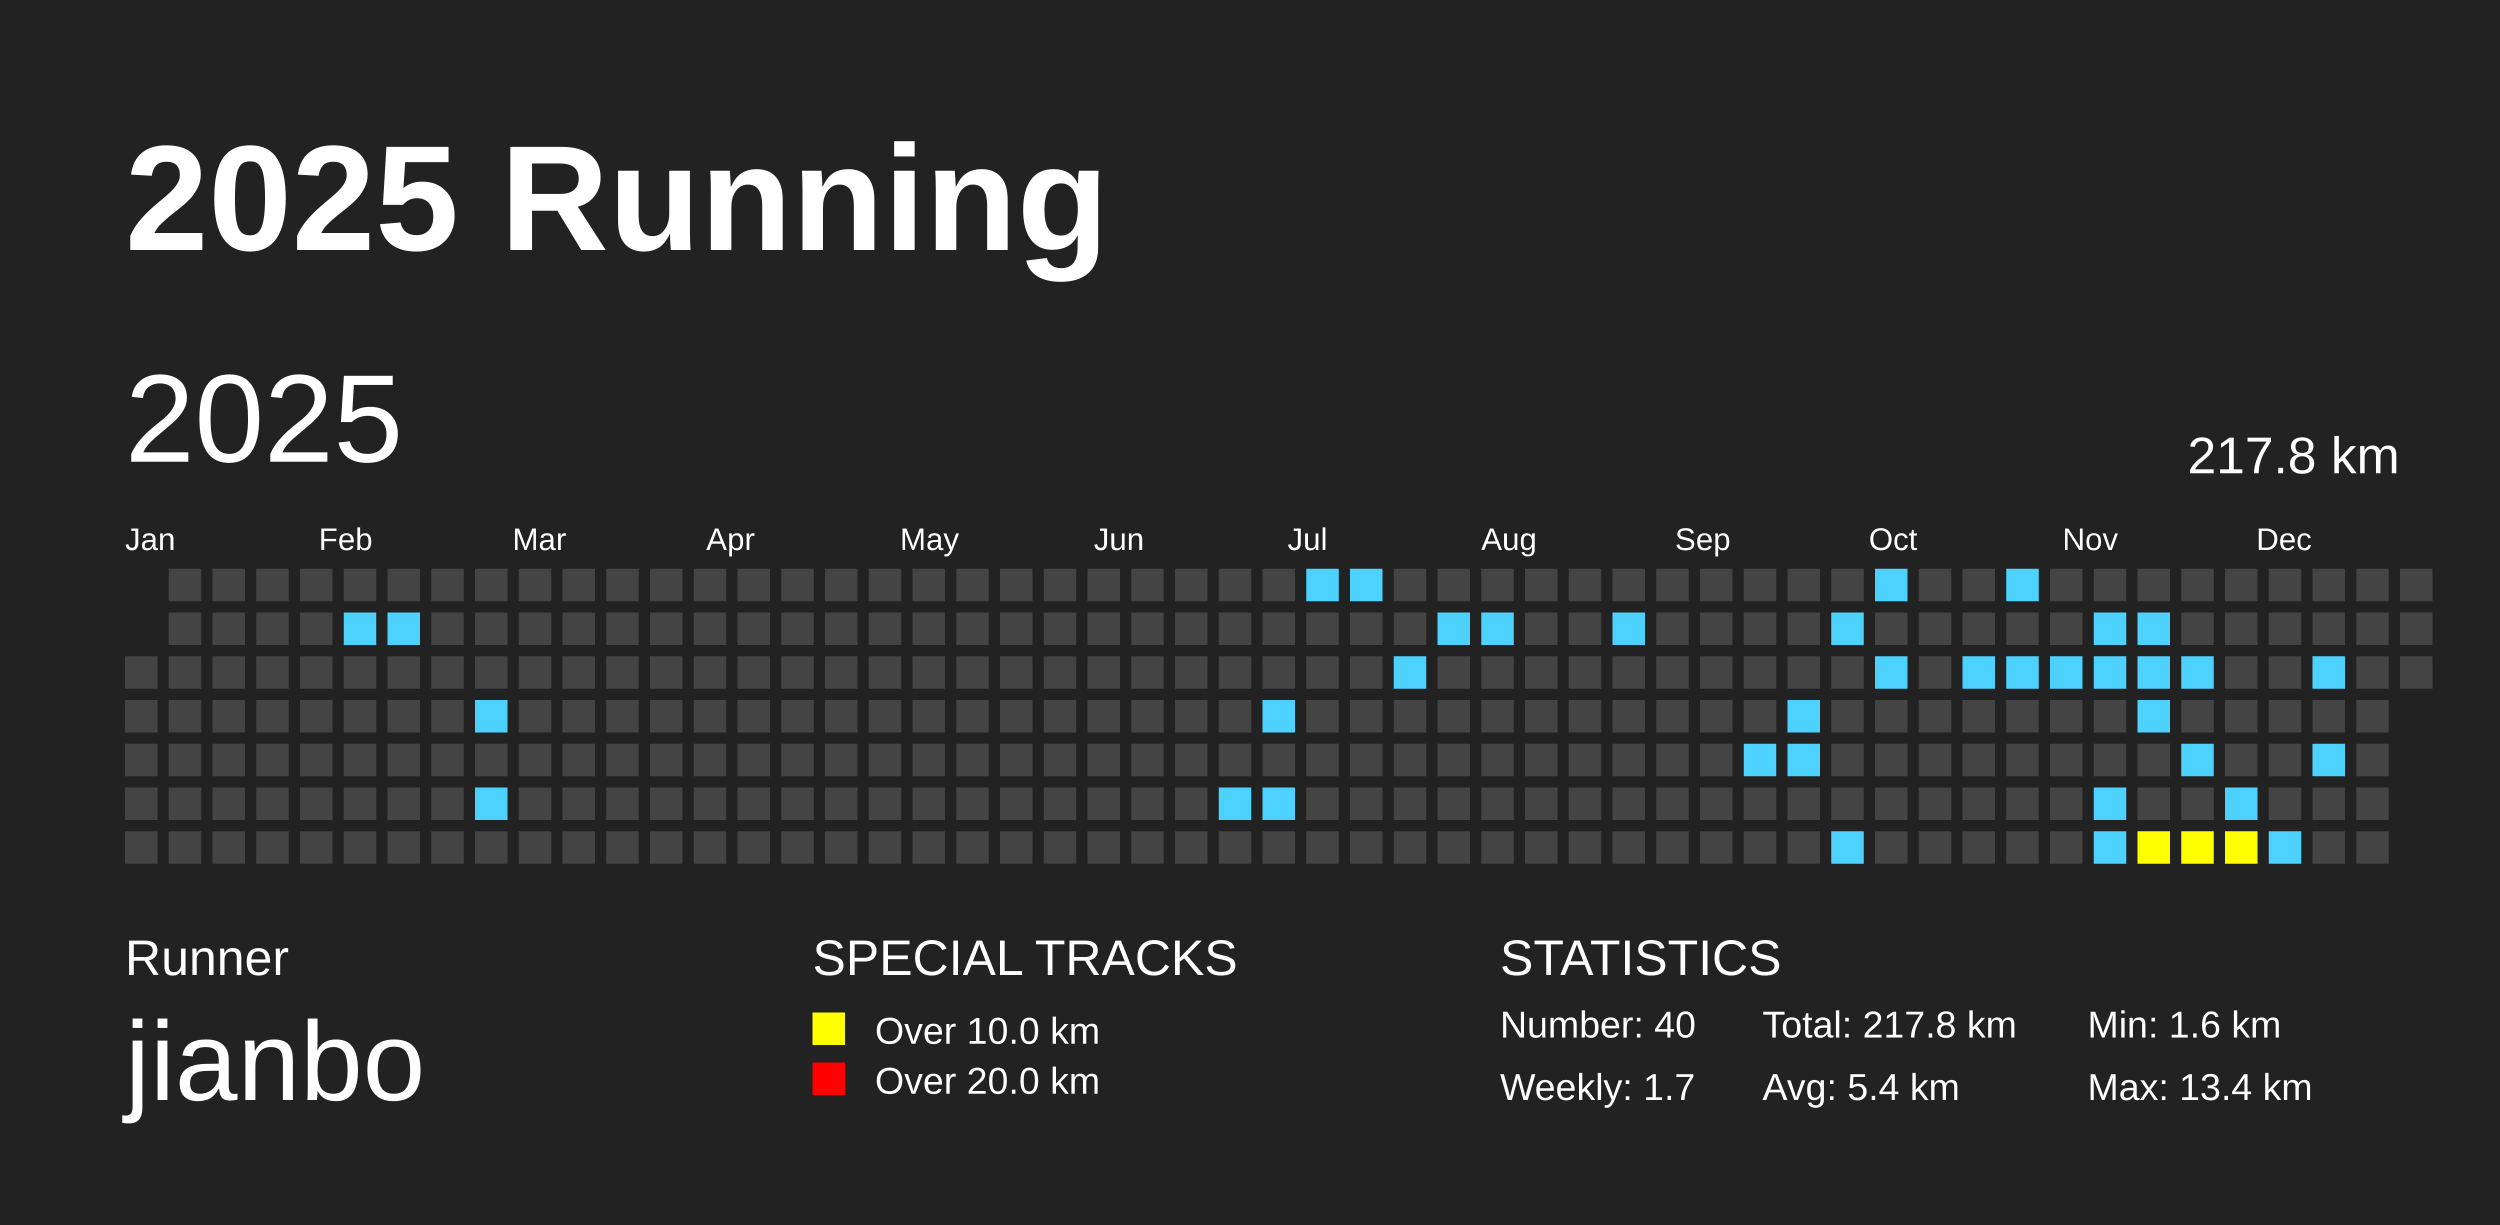
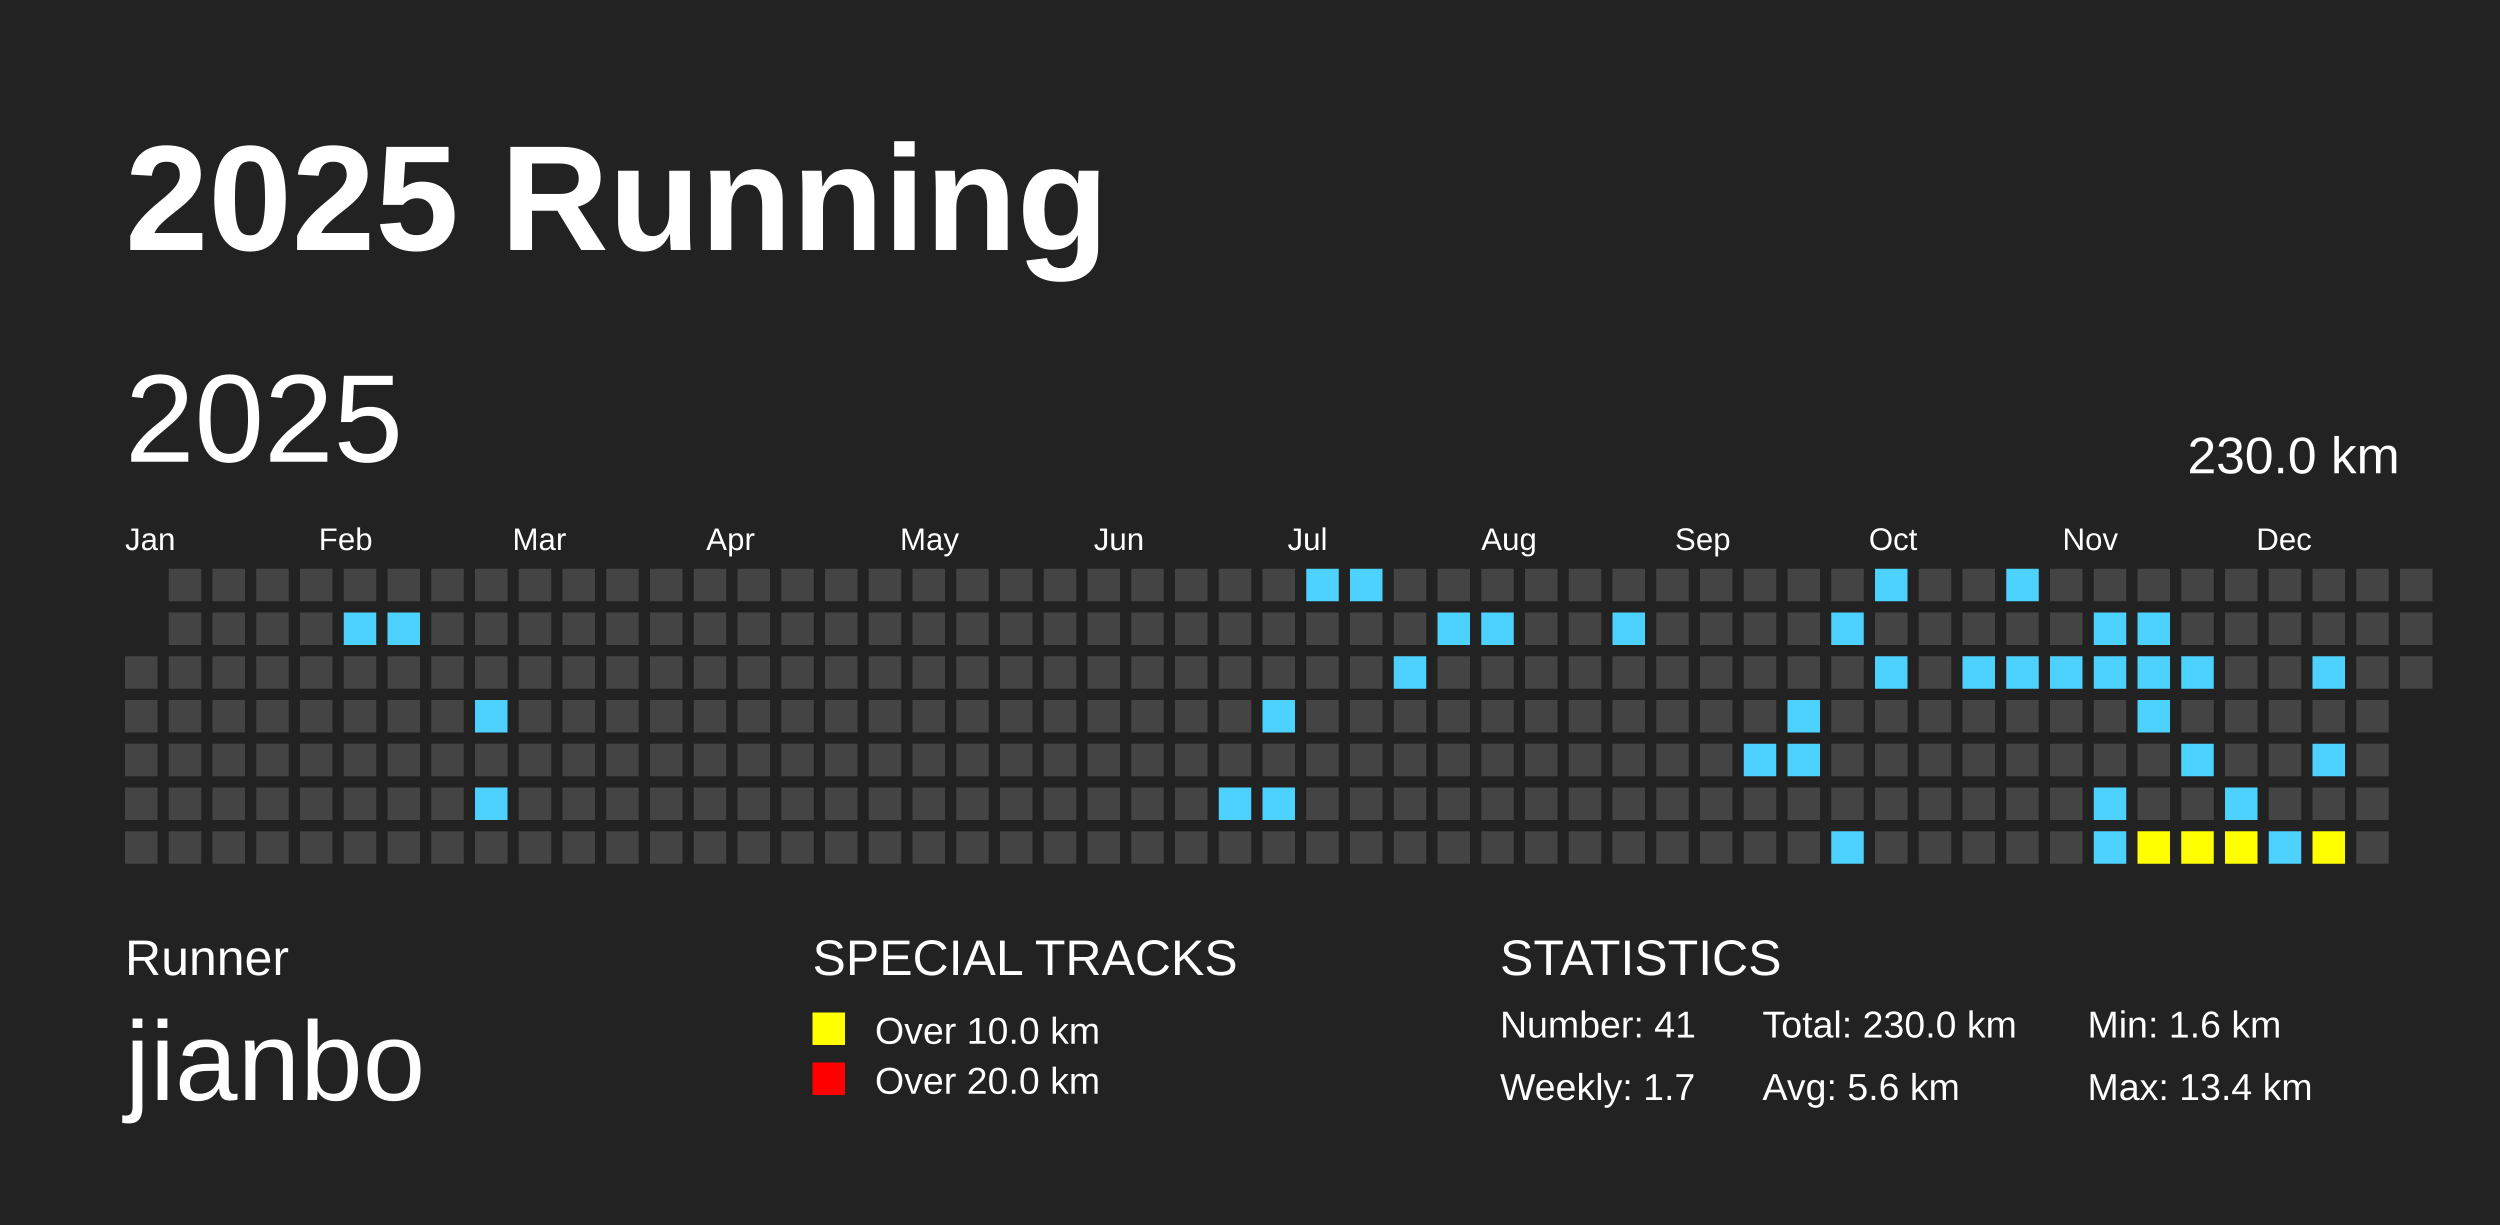
<svg xmlns="http://www.w3.org/2000/svg" baseProfile="full" height="98mm" version="1.1" viewBox="0,0,200,98" width="200mm">
  <defs />
  <rect fill="#222222" height="98" width="200" x="0" y="0" />
  <text fill="#FFFFFF" style="font-size:12px; font-family:Arial; font-weight:bold;" x="10" y="20">2025 Running</text>
  <text fill="#FFFFFF" style="font-size:4px; font-family:Arial" x="10" y="78">Runner</text>
  <text fill="#FFFFFF" style="font-size:9px; font-family:Arial" x="10" y="88">jianbo</text>
  <text fill="#FFFFFF" style="font-size:4px; font-family:Arial" x="65" y="78">SPECIAL TRACKS</text>
  <rect fill="yellow" height="2.6" width="2.6" x="65" y="81" />
  <text fill="#FFFFFF" style="font-size:3px; font-family:Arial" x="70" y="83.5">Over 10.0 km</text>
  <rect fill="red" height="2.6" width="2.6" x="65" y="85" />
  <text fill="#FFFFFF" style="font-size:3px; font-family:Arial" x="70" y="87.5">Over 20.0 km</text>
  <text fill="#FFFFFF" style="font-size:4px; font-family:Arial" x="120" y="78">STATISTICS</text>
-   <text fill="#FFFFFF" style="font-size:3px; font-family:Arial" x="120" y="83">Number: 40</text>
+   <text fill="#FFFFFF" style="font-size:3px; font-family:Arial" x="120" y="83">Number: 41</text>
  <text fill="#FFFFFF" style="font-size:3px; font-family:Arial" x="120" y="88">Weekly: 1.7</text>
-   <text fill="#FFFFFF" style="font-size:3px; font-family:Arial" x="141" y="83">Total: 217.8 km</text>
-   <text fill="#FFFFFF" style="font-size:3px; font-family:Arial" x="141" y="88">Avg: 5.4 km</text>
+   <text fill="#FFFFFF" style="font-size:3px; font-family:Arial" x="141" y="83">Total: 230.0 km</text>
+   <text fill="#FFFFFF" style="font-size:3px; font-family:Arial" x="141" y="88">Avg: 5.6 km</text>
  <text fill="#FFFFFF" style="font-size:3px; font-family:Arial" x="167" y="83">Min: 1.6 km</text>
  <text fill="#FFFFFF" style="font-size:3px; font-family:Arial" x="167" y="88">Max: 13.4 km</text>
  <text dominant-baseline="hanging" fill="#FFFFFF" style="font-size:10.0px; font-family:Arial;" x="10" y="30">2025</text>
-   <text dominant-baseline="hanging" fill="#FFFFFF" style="font-size:4.125px; font-family:Arial;" x="175" y="35">217.8 km</text>
+   <text dominant-baseline="hanging" fill="#FFFFFF" style="font-size:4.125px; font-family:Arial;" x="175" y="35">230.0 km</text>
  <text fill="#FFFFFF" style="font-size:2.5px; font-family:Arial" x="10.0" y="44">Jan</text>
  <text fill="#FFFFFF" style="font-size:2.5px; font-family:Arial" x="25.5" y="44">Feb</text>
  <text fill="#FFFFFF" style="font-size:2.5px; font-family:Arial" x="41.0" y="44">Mar</text>
  <text fill="#FFFFFF" style="font-size:2.5px; font-family:Arial" x="56.5" y="44">Apr</text>
  <text fill="#FFFFFF" style="font-size:2.5px; font-family:Arial" x="72.0" y="44">May</text>
  <text fill="#FFFFFF" style="font-size:2.5px; font-family:Arial" x="87.5" y="44">Jun</text>
  <text fill="#FFFFFF" style="font-size:2.5px; font-family:Arial" x="103.0" y="44">Jul</text>
  <text fill="#FFFFFF" style="font-size:2.5px; font-family:Arial" x="118.5" y="44">Aug</text>
  <text fill="#FFFFFF" style="font-size:2.5px; font-family:Arial" x="134.0" y="44">Sep</text>
  <text fill="#FFFFFF" style="font-size:2.5px; font-family:Arial" x="149.5" y="44">Oct</text>
  <text fill="#FFFFFF" style="font-size:2.5px; font-family:Arial" x="165.0" y="44">Nov</text>
  <text fill="#FFFFFF" style="font-size:2.5px; font-family:Arial" x="180.5" y="44">Dec</text>
  <rect fill="#444444" height="2.6" width="2.6" x="10.0" y="52.5" />
  <rect fill="#444444" height="2.6" width="2.6" x="10.0" y="56.0" />
  <rect fill="#444444" height="2.6" width="2.6" x="10.0" y="59.5" />
  <rect fill="#444444" height="2.6" width="2.6" x="10.0" y="63.0" />
  <rect fill="#444444" height="2.6" width="2.6" x="10.0" y="66.5" />
  <rect fill="#444444" height="2.6" width="2.6" x="13.5" y="45.5" />
  <rect fill="#444444" height="2.6" width="2.6" x="13.5" y="49.0" />
  <rect fill="#444444" height="2.6" width="2.6" x="13.5" y="52.5" />
  <rect fill="#444444" height="2.6" width="2.6" x="13.5" y="56.0" />
  <rect fill="#444444" height="2.6" width="2.6" x="13.5" y="59.5" />
  <rect fill="#444444" height="2.6" width="2.6" x="13.5" y="63.0" />
  <rect fill="#444444" height="2.6" width="2.6" x="13.5" y="66.5" />
  <rect fill="#444444" height="2.6" width="2.6" x="17.0" y="45.5" />
  <rect fill="#444444" height="2.6" width="2.6" x="17.0" y="49.0" />
  <rect fill="#444444" height="2.6" width="2.6" x="17.0" y="52.5" />
  <rect fill="#444444" height="2.6" width="2.6" x="17.0" y="56.0" />
  <rect fill="#444444" height="2.6" width="2.6" x="17.0" y="59.5" />
  <rect fill="#444444" height="2.6" width="2.6" x="17.0" y="63.0" />
  <rect fill="#444444" height="2.6" width="2.6" x="17.0" y="66.5" />
  <rect fill="#444444" height="2.6" width="2.6" x="20.5" y="45.5" />
  <rect fill="#444444" height="2.6" width="2.6" x="20.5" y="49.0" />
  <rect fill="#444444" height="2.6" width="2.6" x="20.5" y="52.5" />
  <rect fill="#444444" height="2.6" width="2.6" x="20.5" y="56.0" />
  <rect fill="#444444" height="2.6" width="2.6" x="20.5" y="59.5" />
  <rect fill="#444444" height="2.6" width="2.6" x="20.5" y="63.0" />
  <rect fill="#444444" height="2.6" width="2.6" x="20.5" y="66.5" />
  <rect fill="#444444" height="2.6" width="2.6" x="24.0" y="45.5" />
  <rect fill="#444444" height="2.6" width="2.6" x="24.0" y="49.0" />
  <rect fill="#444444" height="2.6" width="2.6" x="24.0" y="52.5" />
  <rect fill="#444444" height="2.6" width="2.6" x="24.0" y="56.0" />
  <rect fill="#444444" height="2.6" width="2.6" x="24.0" y="59.5" />
  <rect fill="#444444" height="2.6" width="2.6" x="24.0" y="63.0" />
  <rect fill="#444444" height="2.6" width="2.6" x="24.0" y="66.5" />
  <rect fill="#444444" height="2.6" width="2.6" x="27.5" y="45.5" />
  <rect fill="#4DD2FF" height="2.6" width="2.6" x="27.5" y="49.0" />
  <rect fill="#444444" height="2.6" width="2.6" x="27.5" y="52.5" />
  <rect fill="#444444" height="2.6" width="2.6" x="27.5" y="56.0" />
  <rect fill="#444444" height="2.6" width="2.6" x="27.5" y="59.5" />
  <rect fill="#444444" height="2.6" width="2.6" x="27.5" y="63.0" />
  <rect fill="#444444" height="2.6" width="2.6" x="27.5" y="66.5" />
  <rect fill="#444444" height="2.6" width="2.6" x="31.0" y="45.5" />
  <rect fill="#4DD2FF" height="2.6" width="2.6" x="31.0" y="49.0" />
  <rect fill="#444444" height="2.6" width="2.6" x="31.0" y="52.5" />
  <rect fill="#444444" height="2.6" width="2.6" x="31.0" y="56.0" />
  <rect fill="#444444" height="2.6" width="2.6" x="31.0" y="59.5" />
  <rect fill="#444444" height="2.6" width="2.6" x="31.0" y="63.0" />
  <rect fill="#444444" height="2.6" width="2.6" x="31.0" y="66.5" />
  <rect fill="#444444" height="2.6" width="2.6" x="34.5" y="45.5" />
  <rect fill="#444444" height="2.6" width="2.6" x="34.5" y="49.0" />
  <rect fill="#444444" height="2.6" width="2.6" x="34.5" y="52.5" />
  <rect fill="#444444" height="2.6" width="2.6" x="34.5" y="56.0" />
  <rect fill="#444444" height="2.6" width="2.6" x="34.5" y="59.5" />
  <rect fill="#444444" height="2.6" width="2.6" x="34.5" y="63.0" />
  <rect fill="#444444" height="2.6" width="2.6" x="34.5" y="66.5" />
  <rect fill="#444444" height="2.6" width="2.6" x="38.0" y="45.5" />
  <rect fill="#444444" height="2.6" width="2.6" x="38.0" y="49.0" />
  <rect fill="#444444" height="2.6" width="2.6" x="38.0" y="52.5" />
  <rect fill="#4DD2FF" height="2.6" width="2.6" x="38.0" y="56.0" />
  <rect fill="#444444" height="2.6" width="2.6" x="38.0" y="59.5" />
  <rect fill="#4DD2FF" height="2.6" width="2.6" x="38.0" y="63.0" />
  <rect fill="#444444" height="2.6" width="2.6" x="38.0" y="66.5" />
  <rect fill="#444444" height="2.6" width="2.6" x="41.5" y="45.5" />
  <rect fill="#444444" height="2.6" width="2.6" x="41.5" y="49.0" />
  <rect fill="#444444" height="2.6" width="2.6" x="41.5" y="52.5" />
  <rect fill="#444444" height="2.6" width="2.6" x="41.5" y="56.0" />
  <rect fill="#444444" height="2.6" width="2.6" x="41.5" y="59.5" />
  <rect fill="#444444" height="2.6" width="2.6" x="41.5" y="63.0" />
  <rect fill="#444444" height="2.6" width="2.6" x="41.5" y="66.5" />
  <rect fill="#444444" height="2.6" width="2.6" x="45.0" y="45.5" />
  <rect fill="#444444" height="2.6" width="2.6" x="45.0" y="49.0" />
  <rect fill="#444444" height="2.6" width="2.6" x="45.0" y="52.5" />
  <rect fill="#444444" height="2.6" width="2.6" x="45.0" y="56.0" />
  <rect fill="#444444" height="2.6" width="2.6" x="45.0" y="59.5" />
  <rect fill="#444444" height="2.6" width="2.6" x="45.0" y="63.0" />
  <rect fill="#444444" height="2.6" width="2.6" x="45.0" y="66.5" />
  <rect fill="#444444" height="2.6" width="2.6" x="48.5" y="45.5" />
  <rect fill="#444444" height="2.6" width="2.6" x="48.5" y="49.0" />
  <rect fill="#444444" height="2.6" width="2.6" x="48.5" y="52.5" />
  <rect fill="#444444" height="2.6" width="2.6" x="48.5" y="56.0" />
  <rect fill="#444444" height="2.6" width="2.6" x="48.5" y="59.5" />
  <rect fill="#444444" height="2.6" width="2.6" x="48.5" y="63.0" />
  <rect fill="#444444" height="2.6" width="2.6" x="48.5" y="66.5" />
  <rect fill="#444444" height="2.6" width="2.6" x="52.0" y="45.5" />
  <rect fill="#444444" height="2.6" width="2.6" x="52.0" y="49.0" />
  <rect fill="#444444" height="2.6" width="2.6" x="52.0" y="52.5" />
  <rect fill="#444444" height="2.6" width="2.6" x="52.0" y="56.0" />
  <rect fill="#444444" height="2.6" width="2.6" x="52.0" y="59.5" />
  <rect fill="#444444" height="2.6" width="2.6" x="52.0" y="63.0" />
  <rect fill="#444444" height="2.6" width="2.6" x="52.0" y="66.5" />
  <rect fill="#444444" height="2.6" width="2.6" x="55.5" y="45.5" />
  <rect fill="#444444" height="2.6" width="2.6" x="55.5" y="49.0" />
  <rect fill="#444444" height="2.6" width="2.6" x="55.5" y="52.5" />
  <rect fill="#444444" height="2.6" width="2.6" x="55.5" y="56.0" />
  <rect fill="#444444" height="2.6" width="2.6" x="55.5" y="59.5" />
  <rect fill="#444444" height="2.6" width="2.6" x="55.5" y="63.0" />
  <rect fill="#444444" height="2.6" width="2.6" x="55.5" y="66.5" />
  <rect fill="#444444" height="2.6" width="2.6" x="59.0" y="45.5" />
  <rect fill="#444444" height="2.6" width="2.6" x="59.0" y="49.0" />
  <rect fill="#444444" height="2.6" width="2.6" x="59.0" y="52.5" />
  <rect fill="#444444" height="2.6" width="2.6" x="59.0" y="56.0" />
  <rect fill="#444444" height="2.6" width="2.6" x="59.0" y="59.5" />
  <rect fill="#444444" height="2.6" width="2.6" x="59.0" y="63.0" />
  <rect fill="#444444" height="2.6" width="2.6" x="59.0" y="66.5" />
  <rect fill="#444444" height="2.6" width="2.6" x="62.5" y="45.5" />
  <rect fill="#444444" height="2.6" width="2.6" x="62.5" y="49.0" />
  <rect fill="#444444" height="2.6" width="2.6" x="62.5" y="52.5" />
  <rect fill="#444444" height="2.6" width="2.6" x="62.5" y="56.0" />
  <rect fill="#444444" height="2.6" width="2.6" x="62.5" y="59.5" />
  <rect fill="#444444" height="2.6" width="2.6" x="62.5" y="63.0" />
  <rect fill="#444444" height="2.6" width="2.6" x="62.5" y="66.5" />
  <rect fill="#444444" height="2.6" width="2.6" x="66.0" y="45.5" />
  <rect fill="#444444" height="2.6" width="2.6" x="66.0" y="49.0" />
  <rect fill="#444444" height="2.6" width="2.6" x="66.0" y="52.5" />
  <rect fill="#444444" height="2.6" width="2.6" x="66.0" y="56.0" />
  <rect fill="#444444" height="2.6" width="2.6" x="66.0" y="59.5" />
  <rect fill="#444444" height="2.6" width="2.6" x="66.0" y="63.0" />
  <rect fill="#444444" height="2.6" width="2.6" x="66.0" y="66.5" />
  <rect fill="#444444" height="2.6" width="2.6" x="69.5" y="45.5" />
  <rect fill="#444444" height="2.6" width="2.6" x="69.5" y="49.0" />
  <rect fill="#444444" height="2.6" width="2.6" x="69.5" y="52.5" />
  <rect fill="#444444" height="2.6" width="2.6" x="69.5" y="56.0" />
  <rect fill="#444444" height="2.6" width="2.6" x="69.5" y="59.5" />
  <rect fill="#444444" height="2.6" width="2.6" x="69.5" y="63.0" />
  <rect fill="#444444" height="2.6" width="2.6" x="69.5" y="66.5" />
  <rect fill="#444444" height="2.6" width="2.6" x="73.0" y="45.5" />
  <rect fill="#444444" height="2.6" width="2.6" x="73.0" y="49.0" />
  <rect fill="#444444" height="2.6" width="2.6" x="73.0" y="52.5" />
  <rect fill="#444444" height="2.6" width="2.6" x="73.0" y="56.0" />
  <rect fill="#444444" height="2.6" width="2.6" x="73.0" y="59.5" />
  <rect fill="#444444" height="2.6" width="2.6" x="73.0" y="63.0" />
  <rect fill="#444444" height="2.6" width="2.6" x="73.0" y="66.5" />
  <rect fill="#444444" height="2.6" width="2.6" x="76.5" y="45.5" />
  <rect fill="#444444" height="2.6" width="2.6" x="76.5" y="49.0" />
  <rect fill="#444444" height="2.6" width="2.6" x="76.5" y="52.5" />
  <rect fill="#444444" height="2.6" width="2.6" x="76.5" y="56.0" />
  <rect fill="#444444" height="2.6" width="2.6" x="76.5" y="59.5" />
  <rect fill="#444444" height="2.6" width="2.6" x="76.5" y="63.0" />
  <rect fill="#444444" height="2.6" width="2.6" x="76.5" y="66.5" />
  <rect fill="#444444" height="2.6" width="2.6" x="80.0" y="45.5" />
  <rect fill="#444444" height="2.6" width="2.6" x="80.0" y="49.0" />
  <rect fill="#444444" height="2.6" width="2.6" x="80.0" y="52.5" />
  <rect fill="#444444" height="2.6" width="2.6" x="80.0" y="56.0" />
  <rect fill="#444444" height="2.6" width="2.6" x="80.0" y="59.5" />
  <rect fill="#444444" height="2.6" width="2.6" x="80.0" y="63.0" />
  <rect fill="#444444" height="2.6" width="2.6" x="80.0" y="66.5" />
  <rect fill="#444444" height="2.6" width="2.6" x="83.5" y="45.5" />
  <rect fill="#444444" height="2.6" width="2.6" x="83.5" y="49.0" />
  <rect fill="#444444" height="2.6" width="2.6" x="83.5" y="52.5" />
  <rect fill="#444444" height="2.6" width="2.6" x="83.5" y="56.0" />
  <rect fill="#444444" height="2.6" width="2.6" x="83.5" y="59.5" />
  <rect fill="#444444" height="2.6" width="2.6" x="83.5" y="63.0" />
  <rect fill="#444444" height="2.6" width="2.6" x="83.5" y="66.5" />
  <rect fill="#444444" height="2.6" width="2.6" x="87.0" y="45.5" />
  <rect fill="#444444" height="2.6" width="2.6" x="87.0" y="49.0" />
  <rect fill="#444444" height="2.6" width="2.6" x="87.0" y="52.5" />
  <rect fill="#444444" height="2.6" width="2.6" x="87.0" y="56.0" />
  <rect fill="#444444" height="2.6" width="2.6" x="87.0" y="59.5" />
  <rect fill="#444444" height="2.6" width="2.6" x="87.0" y="63.0" />
  <rect fill="#444444" height="2.6" width="2.6" x="87.0" y="66.5" />
  <rect fill="#444444" height="2.6" width="2.6" x="90.5" y="45.5" />
  <rect fill="#444444" height="2.6" width="2.6" x="90.5" y="49.0" />
  <rect fill="#444444" height="2.6" width="2.6" x="90.5" y="52.5" />
  <rect fill="#444444" height="2.6" width="2.6" x="90.5" y="56.0" />
  <rect fill="#444444" height="2.6" width="2.6" x="90.5" y="59.5" />
  <rect fill="#444444" height="2.6" width="2.6" x="90.5" y="63.0" />
  <rect fill="#444444" height="2.6" width="2.6" x="90.5" y="66.5" />
  <rect fill="#444444" height="2.6" width="2.6" x="94.0" y="45.5" />
  <rect fill="#444444" height="2.6" width="2.6" x="94.0" y="49.0" />
  <rect fill="#444444" height="2.6" width="2.6" x="94.0" y="52.5" />
  <rect fill="#444444" height="2.6" width="2.6" x="94.0" y="56.0" />
  <rect fill="#444444" height="2.6" width="2.6" x="94.0" y="59.5" />
  <rect fill="#444444" height="2.6" width="2.6" x="94.0" y="63.0" />
  <rect fill="#444444" height="2.6" width="2.6" x="94.0" y="66.5" />
  <rect fill="#444444" height="2.6" width="2.6" x="97.5" y="45.5" />
  <rect fill="#444444" height="2.6" width="2.6" x="97.5" y="49.0" />
  <rect fill="#444444" height="2.6" width="2.6" x="97.5" y="52.5" />
  <rect fill="#444444" height="2.6" width="2.6" x="97.5" y="56.0" />
  <rect fill="#444444" height="2.6" width="2.6" x="97.5" y="59.5" />
  <rect fill="#4DD2FF" height="2.6" width="2.6" x="97.5" y="63.0" />
  <rect fill="#444444" height="2.6" width="2.6" x="97.5" y="66.5" />
  <rect fill="#444444" height="2.6" width="2.6" x="101.0" y="45.5" />
  <rect fill="#444444" height="2.6" width="2.6" x="101.0" y="49.0" />
  <rect fill="#444444" height="2.6" width="2.6" x="101.0" y="52.5" />
  <rect fill="#4DD2FF" height="2.6" width="2.6" x="101.0" y="56.0" />
  <rect fill="#444444" height="2.6" width="2.6" x="101.0" y="59.5" />
  <rect fill="#4DD2FF" height="2.6" width="2.6" x="101.0" y="63.0" />
  <rect fill="#444444" height="2.6" width="2.6" x="101.0" y="66.5" />
  <rect fill="#4DD2FF" height="2.6" width="2.6" x="104.5" y="45.5" />
  <rect fill="#444444" height="2.6" width="2.6" x="104.5" y="49.0" />
  <rect fill="#444444" height="2.6" width="2.6" x="104.5" y="52.5" />
  <rect fill="#444444" height="2.6" width="2.6" x="104.5" y="56.0" />
  <rect fill="#444444" height="2.6" width="2.6" x="104.5" y="59.5" />
  <rect fill="#444444" height="2.6" width="2.6" x="104.5" y="63.0" />
  <rect fill="#444444" height="2.6" width="2.6" x="104.5" y="66.5" />
  <rect fill="#4DD2FF" height="2.6" width="2.6" x="108.0" y="45.5" />
  <rect fill="#444444" height="2.6" width="2.6" x="108.0" y="49.0" />
  <rect fill="#444444" height="2.6" width="2.6" x="108.0" y="52.5" />
  <rect fill="#444444" height="2.6" width="2.6" x="108.0" y="56.0" />
  <rect fill="#444444" height="2.6" width="2.6" x="108.0" y="59.5" />
  <rect fill="#444444" height="2.6" width="2.6" x="108.0" y="63.0" />
  <rect fill="#444444" height="2.6" width="2.6" x="108.0" y="66.5" />
  <rect fill="#444444" height="2.6" width="2.6" x="111.5" y="45.5" />
  <rect fill="#444444" height="2.6" width="2.6" x="111.5" y="49.0" />
  <rect fill="#4DD2FF" height="2.6" width="2.6" x="111.5" y="52.5" />
  <rect fill="#444444" height="2.6" width="2.6" x="111.5" y="56.0" />
  <rect fill="#444444" height="2.6" width="2.6" x="111.5" y="59.5" />
  <rect fill="#444444" height="2.6" width="2.6" x="111.5" y="63.0" />
  <rect fill="#444444" height="2.6" width="2.6" x="111.5" y="66.5" />
  <rect fill="#444444" height="2.6" width="2.6" x="115.0" y="45.5" />
  <rect fill="#4DD2FF" height="2.6" width="2.6" x="115.0" y="49.0" />
  <rect fill="#444444" height="2.6" width="2.6" x="115.0" y="52.5" />
  <rect fill="#444444" height="2.6" width="2.6" x="115.0" y="56.0" />
  <rect fill="#444444" height="2.6" width="2.6" x="115.0" y="59.5" />
  <rect fill="#444444" height="2.6" width="2.6" x="115.0" y="63.0" />
  <rect fill="#444444" height="2.6" width="2.6" x="115.0" y="66.5" />
  <rect fill="#444444" height="2.6" width="2.6" x="118.5" y="45.5" />
  <rect fill="#4DD2FF" height="2.6" width="2.6" x="118.5" y="49.0" />
  <rect fill="#444444" height="2.6" width="2.6" x="118.5" y="52.5" />
  <rect fill="#444444" height="2.6" width="2.6" x="118.5" y="56.0" />
  <rect fill="#444444" height="2.6" width="2.6" x="118.5" y="59.5" />
  <rect fill="#444444" height="2.6" width="2.6" x="118.5" y="63.0" />
  <rect fill="#444444" height="2.6" width="2.6" x="118.5" y="66.5" />
  <rect fill="#444444" height="2.6" width="2.6" x="122.0" y="45.5" />
  <rect fill="#444444" height="2.6" width="2.6" x="122.0" y="49.0" />
  <rect fill="#444444" height="2.6" width="2.6" x="122.0" y="52.5" />
  <rect fill="#444444" height="2.6" width="2.6" x="122.0" y="56.0" />
  <rect fill="#444444" height="2.6" width="2.6" x="122.0" y="59.5" />
  <rect fill="#444444" height="2.6" width="2.6" x="122.0" y="63.0" />
  <rect fill="#444444" height="2.6" width="2.6" x="122.0" y="66.5" />
  <rect fill="#444444" height="2.6" width="2.6" x="125.5" y="45.5" />
  <rect fill="#444444" height="2.6" width="2.6" x="125.5" y="49.0" />
  <rect fill="#444444" height="2.6" width="2.6" x="125.5" y="52.5" />
  <rect fill="#444444" height="2.6" width="2.6" x="125.5" y="56.0" />
  <rect fill="#444444" height="2.6" width="2.6" x="125.5" y="59.5" />
  <rect fill="#444444" height="2.6" width="2.6" x="125.5" y="63.0" />
  <rect fill="#444444" height="2.6" width="2.6" x="125.5" y="66.5" />
  <rect fill="#444444" height="2.6" width="2.6" x="129.0" y="45.5" />
  <rect fill="#4DD2FF" height="2.6" width="2.6" x="129.0" y="49.0" />
  <rect fill="#444444" height="2.6" width="2.6" x="129.0" y="52.5" />
  <rect fill="#444444" height="2.6" width="2.6" x="129.0" y="56.0" />
  <rect fill="#444444" height="2.6" width="2.6" x="129.0" y="59.5" />
  <rect fill="#444444" height="2.6" width="2.6" x="129.0" y="63.0" />
  <rect fill="#444444" height="2.6" width="2.6" x="129.0" y="66.5" />
  <rect fill="#444444" height="2.6" width="2.6" x="132.5" y="45.5" />
  <rect fill="#444444" height="2.6" width="2.6" x="132.5" y="49.0" />
  <rect fill="#444444" height="2.6" width="2.6" x="132.5" y="52.5" />
  <rect fill="#444444" height="2.6" width="2.6" x="132.5" y="56.0" />
  <rect fill="#444444" height="2.6" width="2.6" x="132.5" y="59.5" />
  <rect fill="#444444" height="2.6" width="2.6" x="132.5" y="63.0" />
  <rect fill="#444444" height="2.6" width="2.6" x="132.5" y="66.5" />
  <rect fill="#444444" height="2.6" width="2.6" x="136.0" y="45.5" />
  <rect fill="#444444" height="2.6" width="2.6" x="136.0" y="49.0" />
  <rect fill="#444444" height="2.6" width="2.6" x="136.0" y="52.5" />
  <rect fill="#444444" height="2.6" width="2.6" x="136.0" y="56.0" />
  <rect fill="#444444" height="2.6" width="2.6" x="136.0" y="59.5" />
  <rect fill="#444444" height="2.6" width="2.6" x="136.0" y="63.0" />
  <rect fill="#444444" height="2.6" width="2.6" x="136.0" y="66.5" />
  <rect fill="#444444" height="2.6" width="2.6" x="139.5" y="45.5" />
  <rect fill="#444444" height="2.6" width="2.6" x="139.5" y="49.0" />
  <rect fill="#444444" height="2.6" width="2.6" x="139.5" y="52.5" />
  <rect fill="#444444" height="2.6" width="2.6" x="139.5" y="56.0" />
  <rect fill="#4DD2FF" height="2.6" width="2.6" x="139.5" y="59.5" />
  <rect fill="#444444" height="2.6" width="2.6" x="139.5" y="63.0" />
  <rect fill="#444444" height="2.6" width="2.6" x="139.5" y="66.5" />
  <rect fill="#444444" height="2.6" width="2.6" x="143.0" y="45.5" />
  <rect fill="#444444" height="2.6" width="2.6" x="143.0" y="49.0" />
  <rect fill="#444444" height="2.6" width="2.6" x="143.0" y="52.5" />
  <rect fill="#4DD2FF" height="2.6" width="2.6" x="143.0" y="56.0" />
  <rect fill="#4DD2FF" height="2.6" width="2.6" x="143.0" y="59.5" />
  <rect fill="#444444" height="2.6" width="2.6" x="143.0" y="63.0" />
  <rect fill="#444444" height="2.6" width="2.6" x="143.0" y="66.5" />
  <rect fill="#444444" height="2.6" width="2.6" x="146.5" y="45.5" />
  <rect fill="#4DD2FF" height="2.6" width="2.6" x="146.5" y="49.0" />
  <rect fill="#444444" height="2.6" width="2.6" x="146.5" y="52.5" />
  <rect fill="#444444" height="2.6" width="2.6" x="146.5" y="56.0" />
  <rect fill="#444444" height="2.6" width="2.6" x="146.5" y="59.5" />
  <rect fill="#444444" height="2.6" width="2.6" x="146.5" y="63.0" />
  <rect fill="#4DD2FF" height="2.6" width="2.6" x="146.5" y="66.5" />
  <rect fill="#4DD2FF" height="2.6" width="2.6" x="150.0" y="45.5" />
  <rect fill="#444444" height="2.6" width="2.6" x="150.0" y="49.0" />
  <rect fill="#4DD2FF" height="2.6" width="2.6" x="150.0" y="52.5" />
  <rect fill="#444444" height="2.6" width="2.6" x="150.0" y="56.0" />
  <rect fill="#444444" height="2.6" width="2.6" x="150.0" y="59.5" />
  <rect fill="#444444" height="2.6" width="2.6" x="150.0" y="63.0" />
  <rect fill="#444444" height="2.6" width="2.6" x="150.0" y="66.5" />
  <rect fill="#444444" height="2.6" width="2.6" x="153.5" y="45.5" />
  <rect fill="#444444" height="2.6" width="2.6" x="153.5" y="49.0" />
  <rect fill="#444444" height="2.6" width="2.6" x="153.5" y="52.5" />
  <rect fill="#444444" height="2.6" width="2.6" x="153.5" y="56.0" />
  <rect fill="#444444" height="2.6" width="2.6" x="153.5" y="59.5" />
  <rect fill="#444444" height="2.6" width="2.6" x="153.5" y="63.0" />
  <rect fill="#444444" height="2.6" width="2.6" x="153.5" y="66.5" />
  <rect fill="#444444" height="2.6" width="2.6" x="157.0" y="45.5" />
  <rect fill="#444444" height="2.6" width="2.6" x="157.0" y="49.0" />
  <rect fill="#4DD2FF" height="2.6" width="2.6" x="157.0" y="52.5" />
  <rect fill="#444444" height="2.6" width="2.6" x="157.0" y="56.0" />
  <rect fill="#444444" height="2.6" width="2.6" x="157.0" y="59.5" />
  <rect fill="#444444" height="2.6" width="2.6" x="157.0" y="63.0" />
  <rect fill="#444444" height="2.6" width="2.6" x="157.0" y="66.5" />
  <rect fill="#4DD2FF" height="2.6" width="2.6" x="160.5" y="45.5" />
  <rect fill="#444444" height="2.6" width="2.6" x="160.5" y="49.0" />
  <rect fill="#4DD2FF" height="2.6" width="2.6" x="160.5" y="52.5" />
  <rect fill="#444444" height="2.6" width="2.6" x="160.5" y="56.0" />
  <rect fill="#444444" height="2.6" width="2.6" x="160.5" y="59.5" />
  <rect fill="#444444" height="2.6" width="2.6" x="160.5" y="63.0" />
  <rect fill="#444444" height="2.6" width="2.6" x="160.5" y="66.5" />
  <rect fill="#444444" height="2.6" width="2.6" x="164.0" y="45.5" />
  <rect fill="#444444" height="2.6" width="2.6" x="164.0" y="49.0" />
  <rect fill="#4DD2FF" height="2.6" width="2.6" x="164.0" y="52.5" />
  <rect fill="#444444" height="2.6" width="2.6" x="164.0" y="56.0" />
  <rect fill="#444444" height="2.6" width="2.6" x="164.0" y="59.5" />
  <rect fill="#444444" height="2.6" width="2.6" x="164.0" y="63.0" />
  <rect fill="#444444" height="2.6" width="2.6" x="164.0" y="66.5" />
  <rect fill="#444444" height="2.6" width="2.6" x="167.5" y="45.5" />
  <rect fill="#4DD2FF" height="2.6" width="2.6" x="167.5" y="49.0" />
  <rect fill="#4DD2FF" height="2.6" width="2.6" x="167.5" y="52.5" />
  <rect fill="#444444" height="2.6" width="2.6" x="167.5" y="56.0" />
  <rect fill="#444444" height="2.6" width="2.6" x="167.5" y="59.5" />
  <rect fill="#4DD2FF" height="2.6" width="2.6" x="167.5" y="63.0" />
  <rect fill="#4DD2FF" height="2.6" width="2.6" x="167.5" y="66.5" />
  <rect fill="#444444" height="2.6" width="2.6" x="171.0" y="45.5" />
  <rect fill="#4DD2FF" height="2.6" width="2.6" x="171.0" y="49.0" />
  <rect fill="#4DD2FF" height="2.6" width="2.6" x="171.0" y="52.5" />
  <rect fill="#4DD2FF" height="2.6" width="2.6" x="171.0" y="56.0" />
  <rect fill="#444444" height="2.6" width="2.6" x="171.0" y="59.5" />
  <rect fill="#444444" height="2.6" width="2.6" x="171.0" y="63.0" />
  <rect fill="yellow" height="2.6" width="2.6" x="171.0" y="66.5" />
  <rect fill="#444444" height="2.6" width="2.6" x="174.5" y="45.5" />
  <rect fill="#444444" height="2.6" width="2.6" x="174.5" y="49.0" />
  <rect fill="#4DD2FF" height="2.6" width="2.6" x="174.5" y="52.5" />
  <rect fill="#444444" height="2.6" width="2.6" x="174.5" y="56.0" />
  <rect fill="#4DD2FF" height="2.6" width="2.6" x="174.5" y="59.5" />
  <rect fill="#444444" height="2.6" width="2.6" x="174.5" y="63.0" />
  <rect fill="yellow" height="2.6" width="2.6" x="174.5" y="66.5" />
  <rect fill="#444444" height="2.6" width="2.6" x="178.0" y="45.5" />
  <rect fill="#444444" height="2.6" width="2.6" x="178.0" y="49.0" />
  <rect fill="#444444" height="2.6" width="2.6" x="178.0" y="52.5" />
  <rect fill="#444444" height="2.6" width="2.6" x="178.0" y="56.0" />
  <rect fill="#444444" height="2.6" width="2.6" x="178.0" y="59.5" />
  <rect fill="#4DD2FF" height="2.6" width="2.6" x="178.0" y="63.0" />
  <rect fill="yellow" height="2.6" width="2.6" x="178.0" y="66.5" />
  <rect fill="#444444" height="2.6" width="2.6" x="181.5" y="45.5" />
  <rect fill="#444444" height="2.6" width="2.6" x="181.5" y="49.0" />
  <rect fill="#444444" height="2.6" width="2.6" x="181.5" y="52.5" />
  <rect fill="#444444" height="2.6" width="2.6" x="181.5" y="56.0" />
  <rect fill="#444444" height="2.6" width="2.6" x="181.5" y="59.5" />
  <rect fill="#444444" height="2.6" width="2.6" x="181.5" y="63.0" />
  <rect fill="#4DD2FF" height="2.6" width="2.6" x="181.5" y="66.5" />
  <rect fill="#444444" height="2.6" width="2.6" x="185.0" y="45.5" />
  <rect fill="#444444" height="2.6" width="2.6" x="185.0" y="49.0" />
  <rect fill="#4DD2FF" height="2.6" width="2.6" x="185.0" y="52.5" />
  <rect fill="#444444" height="2.6" width="2.6" x="185.0" y="56.0" />
  <rect fill="#4DD2FF" height="2.6" width="2.6" x="185.0" y="59.5" />
  <rect fill="#444444" height="2.6" width="2.6" x="185.0" y="63.0" />
-   <rect fill="#444444" height="2.6" width="2.6" x="185.0" y="66.5" />
+   <rect fill="yellow" height="2.6" width="2.6" x="185.0" y="66.5" />
  <rect fill="#444444" height="2.6" width="2.6" x="188.5" y="45.5" />
  <rect fill="#444444" height="2.6" width="2.6" x="188.5" y="49.0" />
  <rect fill="#444444" height="2.6" width="2.6" x="188.5" y="52.5" />
  <rect fill="#444444" height="2.6" width="2.6" x="188.5" y="56.0" />
  <rect fill="#444444" height="2.6" width="2.6" x="188.5" y="59.5" />
  <rect fill="#444444" height="2.6" width="2.6" x="188.5" y="63.0" />
  <rect fill="#444444" height="2.6" width="2.6" x="188.5" y="66.5" />
  <rect fill="#444444" height="2.6" width="2.6" x="192.0" y="45.5" />
  <rect fill="#444444" height="2.6" width="2.6" x="192.0" y="49.0" />
  <rect fill="#444444" height="2.6" width="2.6" x="192.0" y="52.5" />
</svg>
